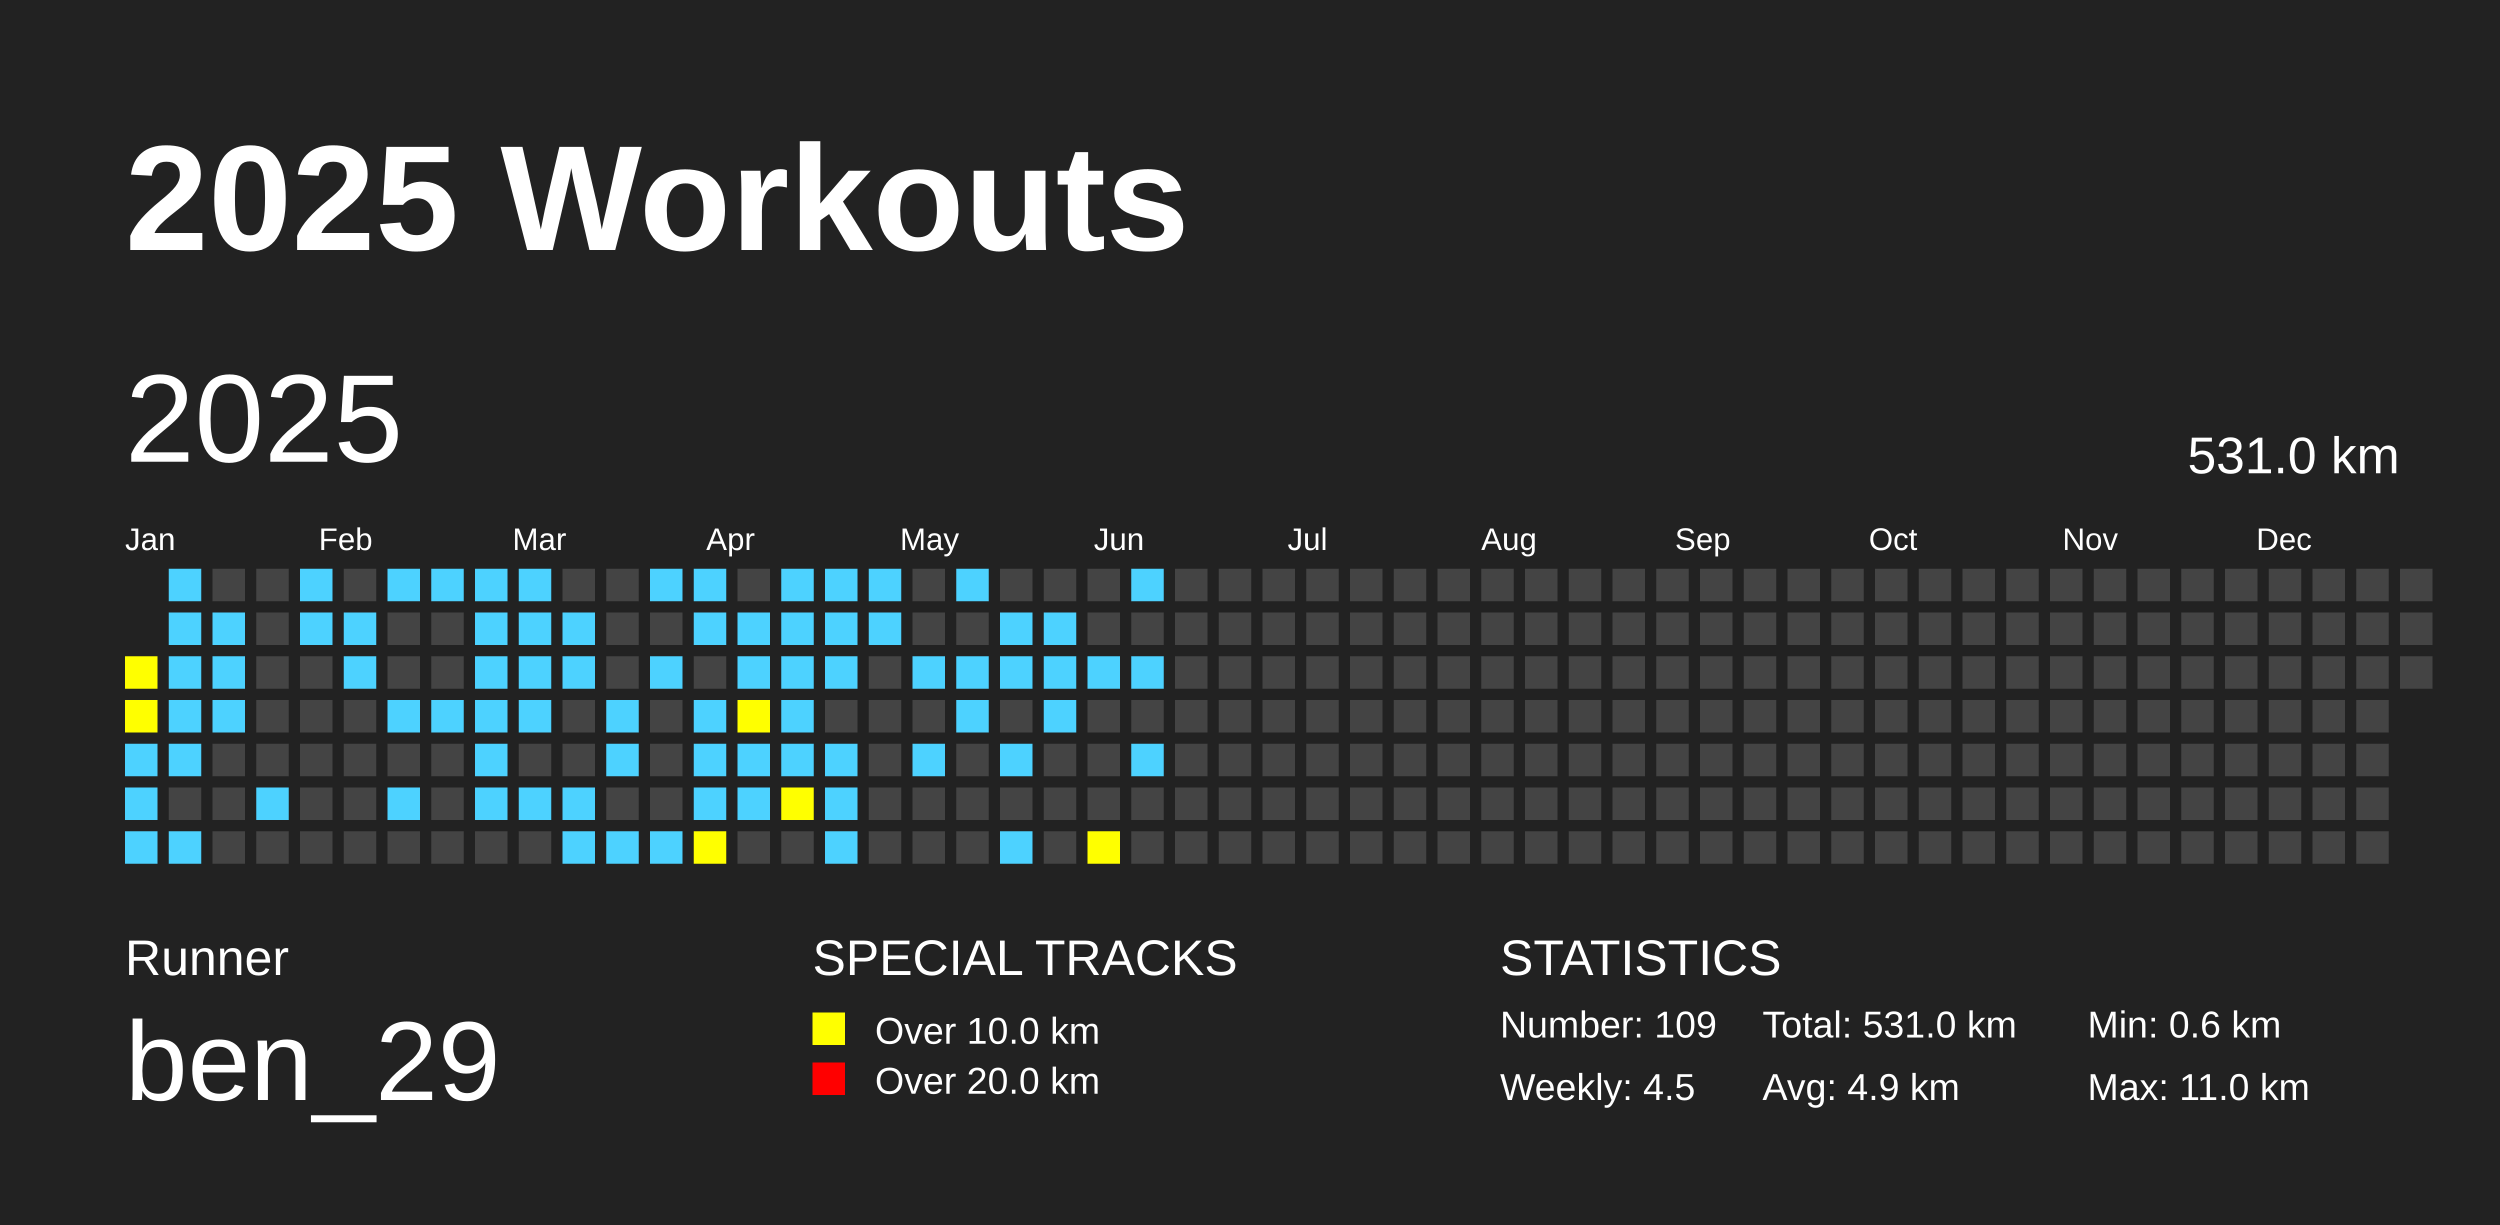
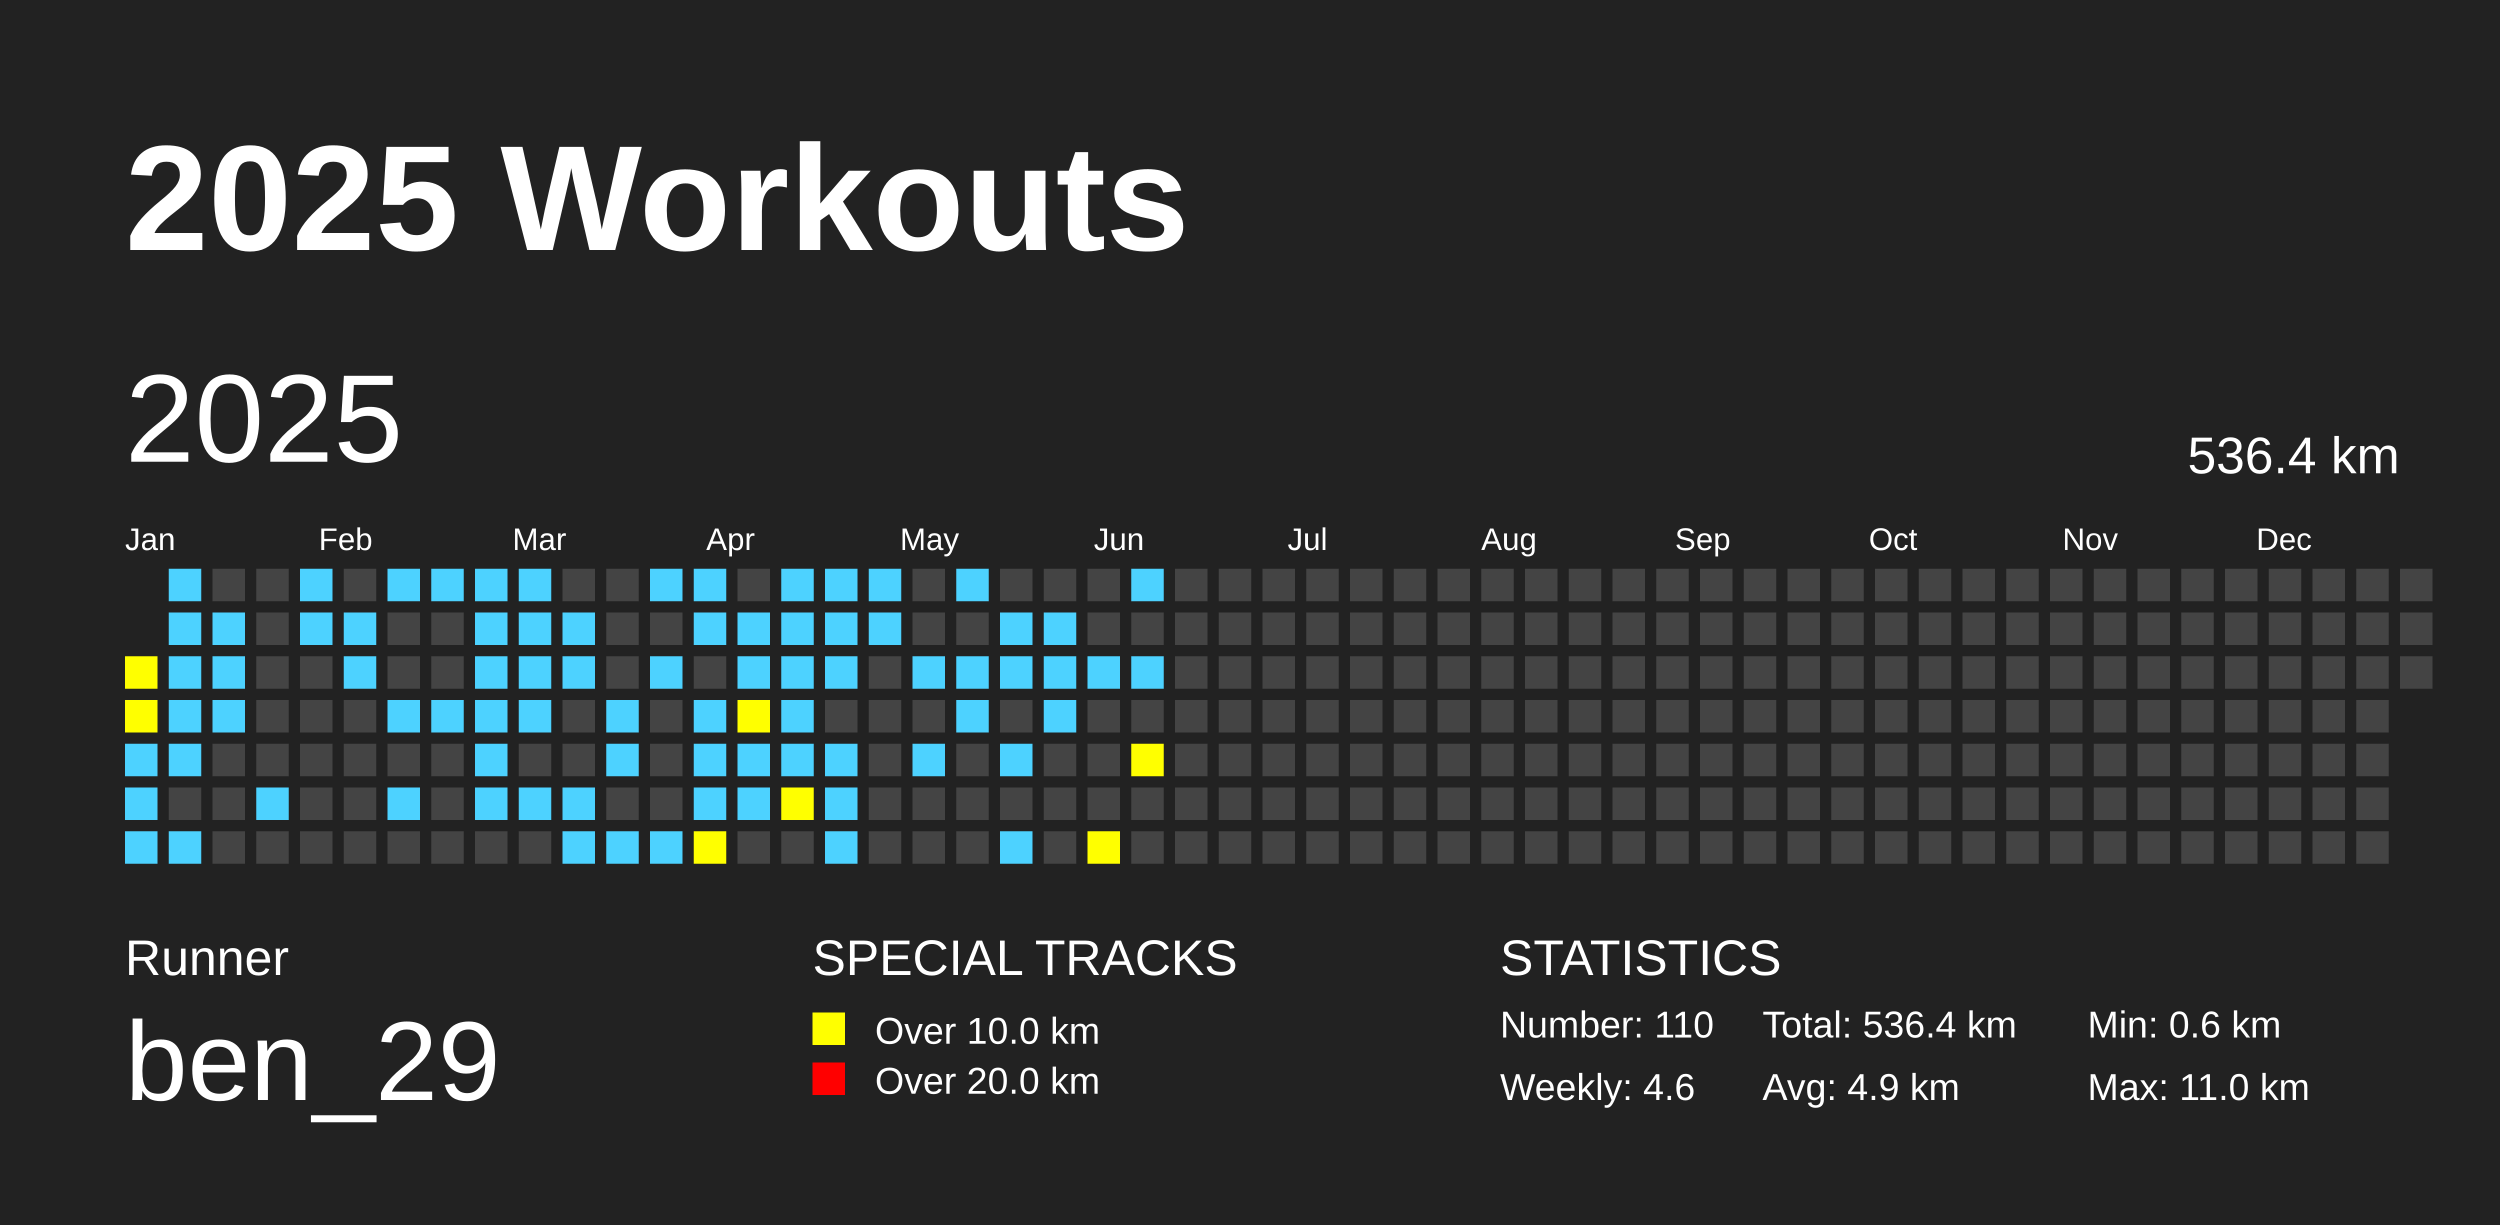
<svg xmlns="http://www.w3.org/2000/svg" baseProfile="full" height="98mm" version="1.1" viewBox="0,0,200,98" width="200mm">
  <defs />
  <rect fill="#222222" height="98" width="200" x="0" y="0" />
  <text fill="#FFFFFF" style="font-size:12px; font-family:Arial; font-weight:bold;" x="10" y="20">2025 Workouts</text>
  <text fill="#FFFFFF" style="font-size:4px; font-family:Arial" x="10" y="78">Runner</text>
  <text fill="#FFFFFF" style="font-size:9px; font-family:Arial" x="10" y="88">ben_29</text>
  <text fill="#FFFFFF" style="font-size:4px; font-family:Arial" x="65" y="78">SPECIAL TRACKS</text>
  <rect fill="yellow" height="2.6" width="2.6" x="65" y="81" />
  <text fill="#FFFFFF" style="font-size:3px; font-family:Arial" x="70" y="83.5">Over 10.0 km</text>
  <rect fill="red" height="2.6" width="2.6" x="65" y="85" />
  <text fill="#FFFFFF" style="font-size:3px; font-family:Arial" x="70" y="87.5">Over 20.0 km</text>
  <text fill="#FFFFFF" style="font-size:4px; font-family:Arial" x="120" y="78">STATISTICS</text>
-   <text fill="#FFFFFF" style="font-size:3px; font-family:Arial" x="120" y="83">Number: 109</text>
-   <text fill="#FFFFFF" style="font-size:3px; font-family:Arial" x="120" y="88">Weekly: 4.5</text>
-   <text fill="#FFFFFF" style="font-size:3px; font-family:Arial" x="141" y="83">Total: 531.0 km</text>
+   <text fill="#FFFFFF" style="font-size:3px; font-family:Arial" x="120" y="83">Number: 110</text>
+   <text fill="#FFFFFF" style="font-size:3px; font-family:Arial" x="120" y="88">Weekly: 4.6</text>
+   <text fill="#FFFFFF" style="font-size:3px; font-family:Arial" x="141" y="83">Total: 536.4 km</text>
  <text fill="#FFFFFF" style="font-size:3px; font-family:Arial" x="141" y="88">Avg: 4.9 km</text>
  <text fill="#FFFFFF" style="font-size:3px; font-family:Arial" x="167" y="83">Min: 0.6 km</text>
  <text fill="#FFFFFF" style="font-size:3px; font-family:Arial" x="167" y="88">Max: 11.0 km</text>
  <text dominant-baseline="hanging" fill="#FFFFFF" style="font-size:10.0px; font-family:Arial;" x="10" y="30">2025</text>
-   <text dominant-baseline="hanging" fill="#FFFFFF" style="font-size:4.125px; font-family:Arial;" x="175" y="35">531.0 km</text>
+   <text dominant-baseline="hanging" fill="#FFFFFF" style="font-size:4.125px; font-family:Arial;" x="175" y="35">536.4 km</text>
  <text fill="#FFFFFF" style="font-size:2.5px; font-family:Arial" x="10.0" y="44">Jan</text>
  <text fill="#FFFFFF" style="font-size:2.5px; font-family:Arial" x="25.5" y="44">Feb</text>
  <text fill="#FFFFFF" style="font-size:2.5px; font-family:Arial" x="41.0" y="44">Mar</text>
  <text fill="#FFFFFF" style="font-size:2.5px; font-family:Arial" x="56.5" y="44">Apr</text>
  <text fill="#FFFFFF" style="font-size:2.5px; font-family:Arial" x="72.0" y="44">May</text>
  <text fill="#FFFFFF" style="font-size:2.5px; font-family:Arial" x="87.5" y="44">Jun</text>
  <text fill="#FFFFFF" style="font-size:2.5px; font-family:Arial" x="103.0" y="44">Jul</text>
  <text fill="#FFFFFF" style="font-size:2.5px; font-family:Arial" x="118.5" y="44">Aug</text>
  <text fill="#FFFFFF" style="font-size:2.5px; font-family:Arial" x="134.0" y="44">Sep</text>
  <text fill="#FFFFFF" style="font-size:2.5px; font-family:Arial" x="149.5" y="44">Oct</text>
  <text fill="#FFFFFF" style="font-size:2.5px; font-family:Arial" x="165.0" y="44">Nov</text>
  <text fill="#FFFFFF" style="font-size:2.5px; font-family:Arial" x="180.5" y="44">Dec</text>
  <rect fill="yellow" height="2.6" width="2.6" x="10.0" y="52.5" />
  <rect fill="yellow" height="2.6" width="2.6" x="10.0" y="56.0" />
  <rect fill="#4DD2FF" height="2.6" width="2.6" x="10.0" y="59.5" />
  <rect fill="#4DD2FF" height="2.6" width="2.6" x="10.0" y="63.0" />
  <rect fill="#4DD2FF" height="2.6" width="2.6" x="10.0" y="66.5" />
  <rect fill="#4DD2FF" height="2.6" width="2.6" x="13.5" y="45.5" />
  <rect fill="#4DD2FF" height="2.6" width="2.6" x="13.5" y="49.0" />
  <rect fill="#4DD2FF" height="2.6" width="2.6" x="13.5" y="52.5" />
  <rect fill="#4DD2FF" height="2.6" width="2.6" x="13.5" y="56.0" />
  <rect fill="#4DD2FF" height="2.6" width="2.6" x="13.5" y="59.5" />
  <rect fill="#444444" height="2.6" width="2.6" x="13.5" y="63.0" />
  <rect fill="#4DD2FF" height="2.6" width="2.6" x="13.5" y="66.5" />
  <rect fill="#444444" height="2.6" width="2.6" x="17.0" y="45.5" />
  <rect fill="#4DD2FF" height="2.6" width="2.6" x="17.0" y="49.0" />
  <rect fill="#4DD2FF" height="2.6" width="2.6" x="17.0" y="52.5" />
  <rect fill="#4DD2FF" height="2.6" width="2.6" x="17.0" y="56.0" />
  <rect fill="#444444" height="2.6" width="2.6" x="17.0" y="59.5" />
  <rect fill="#444444" height="2.6" width="2.6" x="17.0" y="63.0" />
  <rect fill="#444444" height="2.6" width="2.6" x="17.0" y="66.5" />
  <rect fill="#444444" height="2.6" width="2.6" x="20.5" y="45.5" />
  <rect fill="#444444" height="2.6" width="2.6" x="20.5" y="49.0" />
  <rect fill="#444444" height="2.6" width="2.6" x="20.5" y="52.5" />
  <rect fill="#444444" height="2.6" width="2.6" x="20.5" y="56.0" />
  <rect fill="#444444" height="2.6" width="2.6" x="20.5" y="59.5" />
  <rect fill="#4DD2FF" height="2.6" width="2.6" x="20.5" y="63.0" />
  <rect fill="#444444" height="2.6" width="2.6" x="20.5" y="66.5" />
  <rect fill="#4DD2FF" height="2.6" width="2.6" x="24.0" y="45.5" />
  <rect fill="#4DD2FF" height="2.6" width="2.6" x="24.0" y="49.0" />
  <rect fill="#444444" height="2.6" width="2.6" x="24.0" y="52.5" />
  <rect fill="#444444" height="2.6" width="2.6" x="24.0" y="56.0" />
  <rect fill="#444444" height="2.6" width="2.6" x="24.0" y="59.5" />
  <rect fill="#444444" height="2.6" width="2.6" x="24.0" y="63.0" />
  <rect fill="#444444" height="2.6" width="2.6" x="24.0" y="66.5" />
  <rect fill="#444444" height="2.6" width="2.6" x="27.5" y="45.5" />
  <rect fill="#4DD2FF" height="2.6" width="2.6" x="27.5" y="49.0" />
  <rect fill="#4DD2FF" height="2.6" width="2.6" x="27.5" y="52.5" />
  <rect fill="#444444" height="2.6" width="2.6" x="27.5" y="56.0" />
  <rect fill="#444444" height="2.6" width="2.6" x="27.5" y="59.5" />
  <rect fill="#444444" height="2.6" width="2.6" x="27.5" y="63.0" />
  <rect fill="#444444" height="2.6" width="2.6" x="27.5" y="66.5" />
  <rect fill="#4DD2FF" height="2.6" width="2.6" x="31.0" y="45.5" />
  <rect fill="#444444" height="2.6" width="2.6" x="31.0" y="49.0" />
  <rect fill="#444444" height="2.6" width="2.6" x="31.0" y="52.5" />
  <rect fill="#4DD2FF" height="2.6" width="2.6" x="31.0" y="56.0" />
  <rect fill="#444444" height="2.6" width="2.6" x="31.0" y="59.5" />
  <rect fill="#4DD2FF" height="2.6" width="2.6" x="31.0" y="63.0" />
  <rect fill="#444444" height="2.6" width="2.6" x="31.0" y="66.5" />
  <rect fill="#4DD2FF" height="2.6" width="2.6" x="34.5" y="45.5" />
  <rect fill="#444444" height="2.6" width="2.6" x="34.5" y="49.0" />
  <rect fill="#444444" height="2.6" width="2.6" x="34.5" y="52.5" />
  <rect fill="#4DD2FF" height="2.6" width="2.6" x="34.5" y="56.0" />
  <rect fill="#444444" height="2.6" width="2.6" x="34.5" y="59.5" />
  <rect fill="#444444" height="2.6" width="2.6" x="34.5" y="63.0" />
  <rect fill="#444444" height="2.6" width="2.6" x="34.5" y="66.5" />
  <rect fill="#4DD2FF" height="2.6" width="2.6" x="38.0" y="45.5" />
  <rect fill="#4DD2FF" height="2.6" width="2.6" x="38.0" y="49.0" />
  <rect fill="#4DD2FF" height="2.6" width="2.6" x="38.0" y="52.5" />
  <rect fill="#4DD2FF" height="2.6" width="2.6" x="38.0" y="56.0" />
  <rect fill="#4DD2FF" height="2.6" width="2.6" x="38.0" y="59.5" />
  <rect fill="#4DD2FF" height="2.6" width="2.6" x="38.0" y="63.0" />
  <rect fill="#444444" height="2.6" width="2.6" x="38.0" y="66.5" />
  <rect fill="#4DD2FF" height="2.6" width="2.6" x="41.5" y="45.5" />
  <rect fill="#4DD2FF" height="2.6" width="2.6" x="41.5" y="49.0" />
  <rect fill="#4DD2FF" height="2.6" width="2.6" x="41.5" y="52.5" />
  <rect fill="#4DD2FF" height="2.6" width="2.6" x="41.5" y="56.0" />
  <rect fill="#444444" height="2.6" width="2.6" x="41.5" y="59.5" />
  <rect fill="#4DD2FF" height="2.6" width="2.6" x="41.5" y="63.0" />
  <rect fill="#444444" height="2.6" width="2.6" x="41.5" y="66.5" />
  <rect fill="#444444" height="2.6" width="2.6" x="45.0" y="45.5" />
  <rect fill="#4DD2FF" height="2.6" width="2.6" x="45.0" y="49.0" />
  <rect fill="#4DD2FF" height="2.6" width="2.6" x="45.0" y="52.5" />
  <rect fill="#444444" height="2.6" width="2.6" x="45.0" y="56.0" />
  <rect fill="#444444" height="2.6" width="2.6" x="45.0" y="59.5" />
  <rect fill="#4DD2FF" height="2.6" width="2.6" x="45.0" y="63.0" />
  <rect fill="#4DD2FF" height="2.6" width="2.6" x="45.0" y="66.5" />
  <rect fill="#444444" height="2.6" width="2.6" x="48.5" y="45.5" />
  <rect fill="#444444" height="2.6" width="2.6" x="48.5" y="49.0" />
  <rect fill="#444444" height="2.6" width="2.6" x="48.5" y="52.5" />
  <rect fill="#4DD2FF" height="2.6" width="2.6" x="48.5" y="56.0" />
  <rect fill="#4DD2FF" height="2.6" width="2.6" x="48.5" y="59.5" />
  <rect fill="#444444" height="2.6" width="2.6" x="48.5" y="63.0" />
  <rect fill="#4DD2FF" height="2.6" width="2.6" x="48.5" y="66.5" />
  <rect fill="#4DD2FF" height="2.6" width="2.6" x="52.0" y="45.5" />
  <rect fill="#444444" height="2.6" width="2.6" x="52.0" y="49.0" />
  <rect fill="#4DD2FF" height="2.6" width="2.6" x="52.0" y="52.5" />
  <rect fill="#444444" height="2.6" width="2.6" x="52.0" y="56.0" />
  <rect fill="#444444" height="2.6" width="2.6" x="52.0" y="59.5" />
  <rect fill="#444444" height="2.6" width="2.6" x="52.0" y="63.0" />
  <rect fill="#4DD2FF" height="2.6" width="2.6" x="52.0" y="66.5" />
  <rect fill="#4DD2FF" height="2.6" width="2.6" x="55.5" y="45.5" />
  <rect fill="#4DD2FF" height="2.6" width="2.6" x="55.5" y="49.0" />
  <rect fill="#444444" height="2.6" width="2.6" x="55.5" y="52.5" />
  <rect fill="#4DD2FF" height="2.6" width="2.6" x="55.5" y="56.0" />
  <rect fill="#4DD2FF" height="2.6" width="2.6" x="55.5" y="59.5" />
  <rect fill="#4DD2FF" height="2.6" width="2.6" x="55.5" y="63.0" />
  <rect fill="yellow" height="2.6" width="2.6" x="55.5" y="66.5" />
  <rect fill="#444444" height="2.6" width="2.6" x="59.0" y="45.5" />
  <rect fill="#4DD2FF" height="2.6" width="2.6" x="59.0" y="49.0" />
  <rect fill="#4DD2FF" height="2.6" width="2.6" x="59.0" y="52.5" />
  <rect fill="yellow" height="2.6" width="2.6" x="59.0" y="56.0" />
  <rect fill="#4DD2FF" height="2.6" width="2.6" x="59.0" y="59.5" />
  <rect fill="#4DD2FF" height="2.6" width="2.6" x="59.0" y="63.0" />
  <rect fill="#444444" height="2.6" width="2.6" x="59.0" y="66.5" />
  <rect fill="#4DD2FF" height="2.6" width="2.6" x="62.5" y="45.5" />
  <rect fill="#4DD2FF" height="2.6" width="2.6" x="62.5" y="49.0" />
  <rect fill="#4DD2FF" height="2.6" width="2.6" x="62.5" y="52.5" />
  <rect fill="#4DD2FF" height="2.6" width="2.6" x="62.5" y="56.0" />
  <rect fill="#4DD2FF" height="2.6" width="2.6" x="62.5" y="59.5" />
  <rect fill="yellow" height="2.6" width="2.6" x="62.5" y="63.0" />
  <rect fill="#444444" height="2.6" width="2.6" x="62.5" y="66.5" />
  <rect fill="#4DD2FF" height="2.6" width="2.6" x="66.0" y="45.5" />
  <rect fill="#4DD2FF" height="2.6" width="2.6" x="66.0" y="49.0" />
  <rect fill="#4DD2FF" height="2.6" width="2.6" x="66.0" y="52.5" />
  <rect fill="#444444" height="2.6" width="2.6" x="66.0" y="56.0" />
  <rect fill="#4DD2FF" height="2.6" width="2.6" x="66.0" y="59.5" />
  <rect fill="#4DD2FF" height="2.6" width="2.6" x="66.0" y="63.0" />
  <rect fill="#4DD2FF" height="2.6" width="2.6" x="66.0" y="66.5" />
  <rect fill="#4DD2FF" height="2.6" width="2.6" x="69.5" y="45.5" />
  <rect fill="#4DD2FF" height="2.6" width="2.6" x="69.5" y="49.0" />
  <rect fill="#444444" height="2.6" width="2.6" x="69.5" y="52.5" />
  <rect fill="#444444" height="2.6" width="2.6" x="69.5" y="56.0" />
  <rect fill="#444444" height="2.6" width="2.6" x="69.5" y="59.5" />
  <rect fill="#444444" height="2.6" width="2.6" x="69.5" y="63.0" />
  <rect fill="#444444" height="2.6" width="2.6" x="69.5" y="66.5" />
  <rect fill="#444444" height="2.6" width="2.6" x="73.0" y="45.5" />
  <rect fill="#444444" height="2.6" width="2.6" x="73.0" y="49.0" />
  <rect fill="#4DD2FF" height="2.6" width="2.6" x="73.0" y="52.5" />
  <rect fill="#444444" height="2.6" width="2.6" x="73.0" y="56.0" />
  <rect fill="#4DD2FF" height="2.6" width="2.6" x="73.0" y="59.5" />
  <rect fill="#444444" height="2.6" width="2.6" x="73.0" y="63.0" />
  <rect fill="#444444" height="2.6" width="2.6" x="73.0" y="66.5" />
  <rect fill="#4DD2FF" height="2.6" width="2.6" x="76.5" y="45.5" />
  <rect fill="#444444" height="2.6" width="2.6" x="76.5" y="49.0" />
  <rect fill="#4DD2FF" height="2.6" width="2.6" x="76.5" y="52.5" />
  <rect fill="#4DD2FF" height="2.6" width="2.6" x="76.5" y="56.0" />
  <rect fill="#444444" height="2.6" width="2.6" x="76.5" y="59.5" />
  <rect fill="#444444" height="2.6" width="2.6" x="76.5" y="63.0" />
  <rect fill="#444444" height="2.6" width="2.6" x="76.5" y="66.5" />
  <rect fill="#444444" height="2.6" width="2.6" x="80.0" y="45.5" />
  <rect fill="#4DD2FF" height="2.6" width="2.6" x="80.0" y="49.0" />
  <rect fill="#4DD2FF" height="2.6" width="2.6" x="80.0" y="52.5" />
  <rect fill="#444444" height="2.6" width="2.6" x="80.0" y="56.0" />
  <rect fill="#4DD2FF" height="2.6" width="2.6" x="80.0" y="59.5" />
  <rect fill="#444444" height="2.6" width="2.6" x="80.0" y="63.0" />
  <rect fill="#4DD2FF" height="2.6" width="2.6" x="80.0" y="66.5" />
  <rect fill="#444444" height="2.6" width="2.6" x="83.5" y="45.5" />
  <rect fill="#4DD2FF" height="2.6" width="2.6" x="83.5" y="49.0" />
  <rect fill="#4DD2FF" height="2.6" width="2.6" x="83.5" y="52.5" />
  <rect fill="#4DD2FF" height="2.6" width="2.6" x="83.5" y="56.0" />
  <rect fill="#444444" height="2.6" width="2.6" x="83.5" y="59.5" />
  <rect fill="#444444" height="2.6" width="2.6" x="83.5" y="63.0" />
  <rect fill="#444444" height="2.6" width="2.6" x="83.5" y="66.5" />
  <rect fill="#444444" height="2.6" width="2.6" x="87.0" y="45.5" />
  <rect fill="#444444" height="2.6" width="2.6" x="87.0" y="49.0" />
  <rect fill="#4DD2FF" height="2.6" width="2.6" x="87.0" y="52.5" />
  <rect fill="#444444" height="2.6" width="2.6" x="87.0" y="56.0" />
  <rect fill="#444444" height="2.6" width="2.6" x="87.0" y="59.5" />
  <rect fill="#444444" height="2.6" width="2.6" x="87.0" y="63.0" />
  <rect fill="yellow" height="2.6" width="2.6" x="87.0" y="66.5" />
  <rect fill="#4DD2FF" height="2.6" width="2.6" x="90.5" y="45.5" />
  <rect fill="#444444" height="2.6" width="2.6" x="90.5" y="49.0" />
  <rect fill="#4DD2FF" height="2.6" width="2.6" x="90.5" y="52.5" />
  <rect fill="#444444" height="2.6" width="2.6" x="90.5" y="56.0" />
-   <rect fill="#4DD2FF" height="2.6" width="2.6" x="90.5" y="59.5" />
+   <rect fill="yellow" height="2.6" width="2.6" x="90.5" y="59.5" />
  <rect fill="#444444" height="2.6" width="2.6" x="90.5" y="63.0" />
  <rect fill="#444444" height="2.6" width="2.6" x="90.5" y="66.5" />
  <rect fill="#444444" height="2.6" width="2.6" x="94.0" y="45.5" />
  <rect fill="#444444" height="2.6" width="2.6" x="94.0" y="49.0" />
  <rect fill="#444444" height="2.6" width="2.6" x="94.0" y="52.5" />
  <rect fill="#444444" height="2.6" width="2.6" x="94.0" y="56.0" />
  <rect fill="#444444" height="2.6" width="2.6" x="94.0" y="59.5" />
  <rect fill="#444444" height="2.6" width="2.6" x="94.0" y="63.0" />
  <rect fill="#444444" height="2.6" width="2.6" x="94.0" y="66.5" />
  <rect fill="#444444" height="2.6" width="2.6" x="97.5" y="45.5" />
  <rect fill="#444444" height="2.6" width="2.6" x="97.5" y="49.0" />
  <rect fill="#444444" height="2.6" width="2.6" x="97.5" y="52.5" />
  <rect fill="#444444" height="2.6" width="2.6" x="97.5" y="56.0" />
  <rect fill="#444444" height="2.6" width="2.6" x="97.5" y="59.5" />
  <rect fill="#444444" height="2.6" width="2.6" x="97.5" y="63.0" />
  <rect fill="#444444" height="2.6" width="2.6" x="97.5" y="66.5" />
  <rect fill="#444444" height="2.6" width="2.6" x="101.0" y="45.5" />
  <rect fill="#444444" height="2.6" width="2.6" x="101.0" y="49.0" />
  <rect fill="#444444" height="2.6" width="2.6" x="101.0" y="52.5" />
  <rect fill="#444444" height="2.6" width="2.6" x="101.0" y="56.0" />
  <rect fill="#444444" height="2.6" width="2.6" x="101.0" y="59.5" />
  <rect fill="#444444" height="2.6" width="2.6" x="101.0" y="63.0" />
  <rect fill="#444444" height="2.6" width="2.6" x="101.0" y="66.5" />
  <rect fill="#444444" height="2.6" width="2.6" x="104.5" y="45.5" />
  <rect fill="#444444" height="2.6" width="2.6" x="104.5" y="49.0" />
  <rect fill="#444444" height="2.6" width="2.6" x="104.5" y="52.5" />
  <rect fill="#444444" height="2.6" width="2.6" x="104.5" y="56.0" />
  <rect fill="#444444" height="2.6" width="2.6" x="104.5" y="59.5" />
  <rect fill="#444444" height="2.6" width="2.6" x="104.5" y="63.0" />
  <rect fill="#444444" height="2.6" width="2.6" x="104.5" y="66.5" />
  <rect fill="#444444" height="2.6" width="2.6" x="108.0" y="45.5" />
  <rect fill="#444444" height="2.6" width="2.6" x="108.0" y="49.0" />
  <rect fill="#444444" height="2.6" width="2.6" x="108.0" y="52.5" />
  <rect fill="#444444" height="2.6" width="2.6" x="108.0" y="56.0" />
  <rect fill="#444444" height="2.6" width="2.6" x="108.0" y="59.5" />
  <rect fill="#444444" height="2.6" width="2.6" x="108.0" y="63.0" />
  <rect fill="#444444" height="2.6" width="2.6" x="108.0" y="66.5" />
  <rect fill="#444444" height="2.6" width="2.6" x="111.5" y="45.5" />
  <rect fill="#444444" height="2.6" width="2.6" x="111.5" y="49.0" />
  <rect fill="#444444" height="2.6" width="2.6" x="111.5" y="52.5" />
  <rect fill="#444444" height="2.6" width="2.6" x="111.5" y="56.0" />
  <rect fill="#444444" height="2.6" width="2.6" x="111.5" y="59.5" />
  <rect fill="#444444" height="2.6" width="2.6" x="111.5" y="63.0" />
  <rect fill="#444444" height="2.6" width="2.6" x="111.5" y="66.5" />
  <rect fill="#444444" height="2.6" width="2.6" x="115.0" y="45.5" />
  <rect fill="#444444" height="2.6" width="2.6" x="115.0" y="49.0" />
  <rect fill="#444444" height="2.6" width="2.6" x="115.0" y="52.5" />
  <rect fill="#444444" height="2.6" width="2.6" x="115.0" y="56.0" />
  <rect fill="#444444" height="2.6" width="2.6" x="115.0" y="59.5" />
  <rect fill="#444444" height="2.6" width="2.6" x="115.0" y="63.0" />
  <rect fill="#444444" height="2.6" width="2.6" x="115.0" y="66.5" />
  <rect fill="#444444" height="2.6" width="2.6" x="118.5" y="45.5" />
  <rect fill="#444444" height="2.6" width="2.6" x="118.5" y="49.0" />
  <rect fill="#444444" height="2.6" width="2.6" x="118.5" y="52.5" />
  <rect fill="#444444" height="2.6" width="2.6" x="118.5" y="56.0" />
  <rect fill="#444444" height="2.6" width="2.6" x="118.5" y="59.5" />
  <rect fill="#444444" height="2.6" width="2.6" x="118.5" y="63.0" />
  <rect fill="#444444" height="2.6" width="2.6" x="118.5" y="66.5" />
  <rect fill="#444444" height="2.6" width="2.6" x="122.0" y="45.5" />
  <rect fill="#444444" height="2.6" width="2.6" x="122.0" y="49.0" />
  <rect fill="#444444" height="2.6" width="2.6" x="122.0" y="52.5" />
  <rect fill="#444444" height="2.6" width="2.6" x="122.0" y="56.0" />
  <rect fill="#444444" height="2.6" width="2.6" x="122.0" y="59.5" />
  <rect fill="#444444" height="2.6" width="2.6" x="122.0" y="63.0" />
  <rect fill="#444444" height="2.6" width="2.6" x="122.0" y="66.5" />
  <rect fill="#444444" height="2.6" width="2.6" x="125.5" y="45.5" />
  <rect fill="#444444" height="2.6" width="2.6" x="125.5" y="49.0" />
  <rect fill="#444444" height="2.6" width="2.6" x="125.5" y="52.5" />
  <rect fill="#444444" height="2.6" width="2.6" x="125.5" y="56.0" />
  <rect fill="#444444" height="2.6" width="2.6" x="125.5" y="59.5" />
  <rect fill="#444444" height="2.6" width="2.6" x="125.5" y="63.0" />
  <rect fill="#444444" height="2.6" width="2.6" x="125.5" y="66.5" />
  <rect fill="#444444" height="2.6" width="2.6" x="129.0" y="45.5" />
  <rect fill="#444444" height="2.6" width="2.6" x="129.0" y="49.0" />
  <rect fill="#444444" height="2.6" width="2.6" x="129.0" y="52.5" />
  <rect fill="#444444" height="2.6" width="2.6" x="129.0" y="56.0" />
  <rect fill="#444444" height="2.6" width="2.6" x="129.0" y="59.5" />
  <rect fill="#444444" height="2.6" width="2.6" x="129.0" y="63.0" />
  <rect fill="#444444" height="2.6" width="2.6" x="129.0" y="66.5" />
  <rect fill="#444444" height="2.6" width="2.6" x="132.5" y="45.5" />
  <rect fill="#444444" height="2.6" width="2.6" x="132.5" y="49.0" />
  <rect fill="#444444" height="2.6" width="2.6" x="132.5" y="52.5" />
  <rect fill="#444444" height="2.6" width="2.6" x="132.5" y="56.0" />
  <rect fill="#444444" height="2.6" width="2.6" x="132.5" y="59.5" />
  <rect fill="#444444" height="2.6" width="2.6" x="132.5" y="63.0" />
  <rect fill="#444444" height="2.6" width="2.6" x="132.5" y="66.5" />
  <rect fill="#444444" height="2.6" width="2.6" x="136.0" y="45.5" />
  <rect fill="#444444" height="2.6" width="2.6" x="136.0" y="49.0" />
  <rect fill="#444444" height="2.6" width="2.6" x="136.0" y="52.5" />
  <rect fill="#444444" height="2.6" width="2.6" x="136.0" y="56.0" />
  <rect fill="#444444" height="2.6" width="2.6" x="136.0" y="59.5" />
  <rect fill="#444444" height="2.6" width="2.6" x="136.0" y="63.0" />
  <rect fill="#444444" height="2.6" width="2.6" x="136.0" y="66.5" />
  <rect fill="#444444" height="2.6" width="2.6" x="139.5" y="45.5" />
  <rect fill="#444444" height="2.6" width="2.6" x="139.5" y="49.0" />
  <rect fill="#444444" height="2.6" width="2.6" x="139.5" y="52.5" />
  <rect fill="#444444" height="2.6" width="2.6" x="139.5" y="56.0" />
  <rect fill="#444444" height="2.6" width="2.6" x="139.5" y="59.5" />
  <rect fill="#444444" height="2.6" width="2.6" x="139.5" y="63.0" />
  <rect fill="#444444" height="2.6" width="2.6" x="139.5" y="66.5" />
  <rect fill="#444444" height="2.6" width="2.6" x="143.0" y="45.5" />
  <rect fill="#444444" height="2.6" width="2.6" x="143.0" y="49.0" />
  <rect fill="#444444" height="2.6" width="2.6" x="143.0" y="52.5" />
  <rect fill="#444444" height="2.6" width="2.6" x="143.0" y="56.0" />
  <rect fill="#444444" height="2.6" width="2.6" x="143.0" y="59.5" />
  <rect fill="#444444" height="2.6" width="2.6" x="143.0" y="63.0" />
  <rect fill="#444444" height="2.6" width="2.6" x="143.0" y="66.5" />
  <rect fill="#444444" height="2.6" width="2.6" x="146.5" y="45.5" />
  <rect fill="#444444" height="2.6" width="2.6" x="146.5" y="49.0" />
  <rect fill="#444444" height="2.6" width="2.6" x="146.5" y="52.5" />
  <rect fill="#444444" height="2.6" width="2.6" x="146.5" y="56.0" />
  <rect fill="#444444" height="2.6" width="2.6" x="146.5" y="59.5" />
  <rect fill="#444444" height="2.6" width="2.6" x="146.5" y="63.0" />
  <rect fill="#444444" height="2.6" width="2.6" x="146.5" y="66.5" />
  <rect fill="#444444" height="2.6" width="2.6" x="150.0" y="45.5" />
  <rect fill="#444444" height="2.6" width="2.6" x="150.0" y="49.0" />
  <rect fill="#444444" height="2.6" width="2.6" x="150.0" y="52.5" />
  <rect fill="#444444" height="2.6" width="2.6" x="150.0" y="56.0" />
  <rect fill="#444444" height="2.6" width="2.6" x="150.0" y="59.5" />
  <rect fill="#444444" height="2.6" width="2.6" x="150.0" y="63.0" />
  <rect fill="#444444" height="2.6" width="2.6" x="150.0" y="66.5" />
  <rect fill="#444444" height="2.6" width="2.6" x="153.5" y="45.5" />
  <rect fill="#444444" height="2.6" width="2.6" x="153.5" y="49.0" />
  <rect fill="#444444" height="2.6" width="2.6" x="153.5" y="52.5" />
  <rect fill="#444444" height="2.6" width="2.6" x="153.5" y="56.0" />
  <rect fill="#444444" height="2.6" width="2.6" x="153.5" y="59.5" />
  <rect fill="#444444" height="2.6" width="2.6" x="153.5" y="63.0" />
  <rect fill="#444444" height="2.6" width="2.6" x="153.5" y="66.5" />
  <rect fill="#444444" height="2.6" width="2.6" x="157.0" y="45.5" />
  <rect fill="#444444" height="2.6" width="2.6" x="157.0" y="49.0" />
  <rect fill="#444444" height="2.6" width="2.6" x="157.0" y="52.5" />
  <rect fill="#444444" height="2.6" width="2.6" x="157.0" y="56.0" />
  <rect fill="#444444" height="2.6" width="2.6" x="157.0" y="59.5" />
  <rect fill="#444444" height="2.6" width="2.6" x="157.0" y="63.0" />
  <rect fill="#444444" height="2.6" width="2.6" x="157.0" y="66.5" />
  <rect fill="#444444" height="2.6" width="2.6" x="160.5" y="45.5" />
  <rect fill="#444444" height="2.6" width="2.6" x="160.5" y="49.0" />
  <rect fill="#444444" height="2.6" width="2.6" x="160.5" y="52.5" />
  <rect fill="#444444" height="2.6" width="2.6" x="160.5" y="56.0" />
  <rect fill="#444444" height="2.6" width="2.6" x="160.5" y="59.5" />
  <rect fill="#444444" height="2.6" width="2.6" x="160.5" y="63.0" />
  <rect fill="#444444" height="2.6" width="2.6" x="160.5" y="66.5" />
  <rect fill="#444444" height="2.6" width="2.6" x="164.0" y="45.5" />
  <rect fill="#444444" height="2.6" width="2.6" x="164.0" y="49.0" />
  <rect fill="#444444" height="2.6" width="2.6" x="164.0" y="52.5" />
  <rect fill="#444444" height="2.6" width="2.6" x="164.0" y="56.0" />
  <rect fill="#444444" height="2.6" width="2.6" x="164.0" y="59.5" />
  <rect fill="#444444" height="2.6" width="2.6" x="164.0" y="63.0" />
  <rect fill="#444444" height="2.6" width="2.6" x="164.0" y="66.5" />
  <rect fill="#444444" height="2.6" width="2.6" x="167.5" y="45.5" />
  <rect fill="#444444" height="2.6" width="2.6" x="167.5" y="49.0" />
  <rect fill="#444444" height="2.6" width="2.6" x="167.5" y="52.5" />
  <rect fill="#444444" height="2.6" width="2.6" x="167.5" y="56.0" />
  <rect fill="#444444" height="2.6" width="2.6" x="167.5" y="59.5" />
  <rect fill="#444444" height="2.6" width="2.6" x="167.5" y="63.0" />
  <rect fill="#444444" height="2.6" width="2.6" x="167.5" y="66.5" />
  <rect fill="#444444" height="2.6" width="2.6" x="171.0" y="45.5" />
  <rect fill="#444444" height="2.6" width="2.6" x="171.0" y="49.0" />
  <rect fill="#444444" height="2.6" width="2.6" x="171.0" y="52.5" />
  <rect fill="#444444" height="2.6" width="2.6" x="171.0" y="56.0" />
  <rect fill="#444444" height="2.6" width="2.6" x="171.0" y="59.5" />
  <rect fill="#444444" height="2.6" width="2.6" x="171.0" y="63.0" />
  <rect fill="#444444" height="2.6" width="2.6" x="171.0" y="66.5" />
  <rect fill="#444444" height="2.6" width="2.6" x="174.5" y="45.5" />
  <rect fill="#444444" height="2.6" width="2.6" x="174.5" y="49.0" />
  <rect fill="#444444" height="2.6" width="2.6" x="174.5" y="52.5" />
  <rect fill="#444444" height="2.6" width="2.6" x="174.5" y="56.0" />
  <rect fill="#444444" height="2.6" width="2.6" x="174.5" y="59.5" />
  <rect fill="#444444" height="2.6" width="2.6" x="174.5" y="63.0" />
  <rect fill="#444444" height="2.6" width="2.6" x="174.5" y="66.5" />
  <rect fill="#444444" height="2.6" width="2.6" x="178.0" y="45.5" />
  <rect fill="#444444" height="2.6" width="2.6" x="178.0" y="49.0" />
  <rect fill="#444444" height="2.6" width="2.6" x="178.0" y="52.5" />
  <rect fill="#444444" height="2.6" width="2.6" x="178.0" y="56.0" />
  <rect fill="#444444" height="2.6" width="2.6" x="178.0" y="59.5" />
  <rect fill="#444444" height="2.6" width="2.6" x="178.0" y="63.0" />
  <rect fill="#444444" height="2.6" width="2.6" x="178.0" y="66.5" />
  <rect fill="#444444" height="2.6" width="2.6" x="181.5" y="45.5" />
  <rect fill="#444444" height="2.6" width="2.6" x="181.5" y="49.0" />
  <rect fill="#444444" height="2.6" width="2.6" x="181.5" y="52.5" />
  <rect fill="#444444" height="2.6" width="2.6" x="181.5" y="56.0" />
  <rect fill="#444444" height="2.6" width="2.6" x="181.5" y="59.5" />
  <rect fill="#444444" height="2.6" width="2.6" x="181.5" y="63.0" />
  <rect fill="#444444" height="2.6" width="2.6" x="181.5" y="66.5" />
  <rect fill="#444444" height="2.6" width="2.6" x="185.0" y="45.5" />
  <rect fill="#444444" height="2.6" width="2.6" x="185.0" y="49.0" />
  <rect fill="#444444" height="2.6" width="2.6" x="185.0" y="52.5" />
  <rect fill="#444444" height="2.6" width="2.6" x="185.0" y="56.0" />
  <rect fill="#444444" height="2.6" width="2.6" x="185.0" y="59.5" />
  <rect fill="#444444" height="2.6" width="2.6" x="185.0" y="63.0" />
  <rect fill="#444444" height="2.6" width="2.6" x="185.0" y="66.5" />
  <rect fill="#444444" height="2.6" width="2.6" x="188.5" y="45.5" />
  <rect fill="#444444" height="2.6" width="2.6" x="188.5" y="49.0" />
  <rect fill="#444444" height="2.6" width="2.6" x="188.5" y="52.5" />
  <rect fill="#444444" height="2.6" width="2.6" x="188.5" y="56.0" />
  <rect fill="#444444" height="2.6" width="2.6" x="188.5" y="59.5" />
  <rect fill="#444444" height="2.6" width="2.6" x="188.5" y="63.0" />
  <rect fill="#444444" height="2.6" width="2.6" x="188.5" y="66.5" />
  <rect fill="#444444" height="2.6" width="2.6" x="192.0" y="45.5" />
  <rect fill="#444444" height="2.6" width="2.6" x="192.0" y="49.0" />
  <rect fill="#444444" height="2.6" width="2.6" x="192.0" y="52.5" />
</svg>
